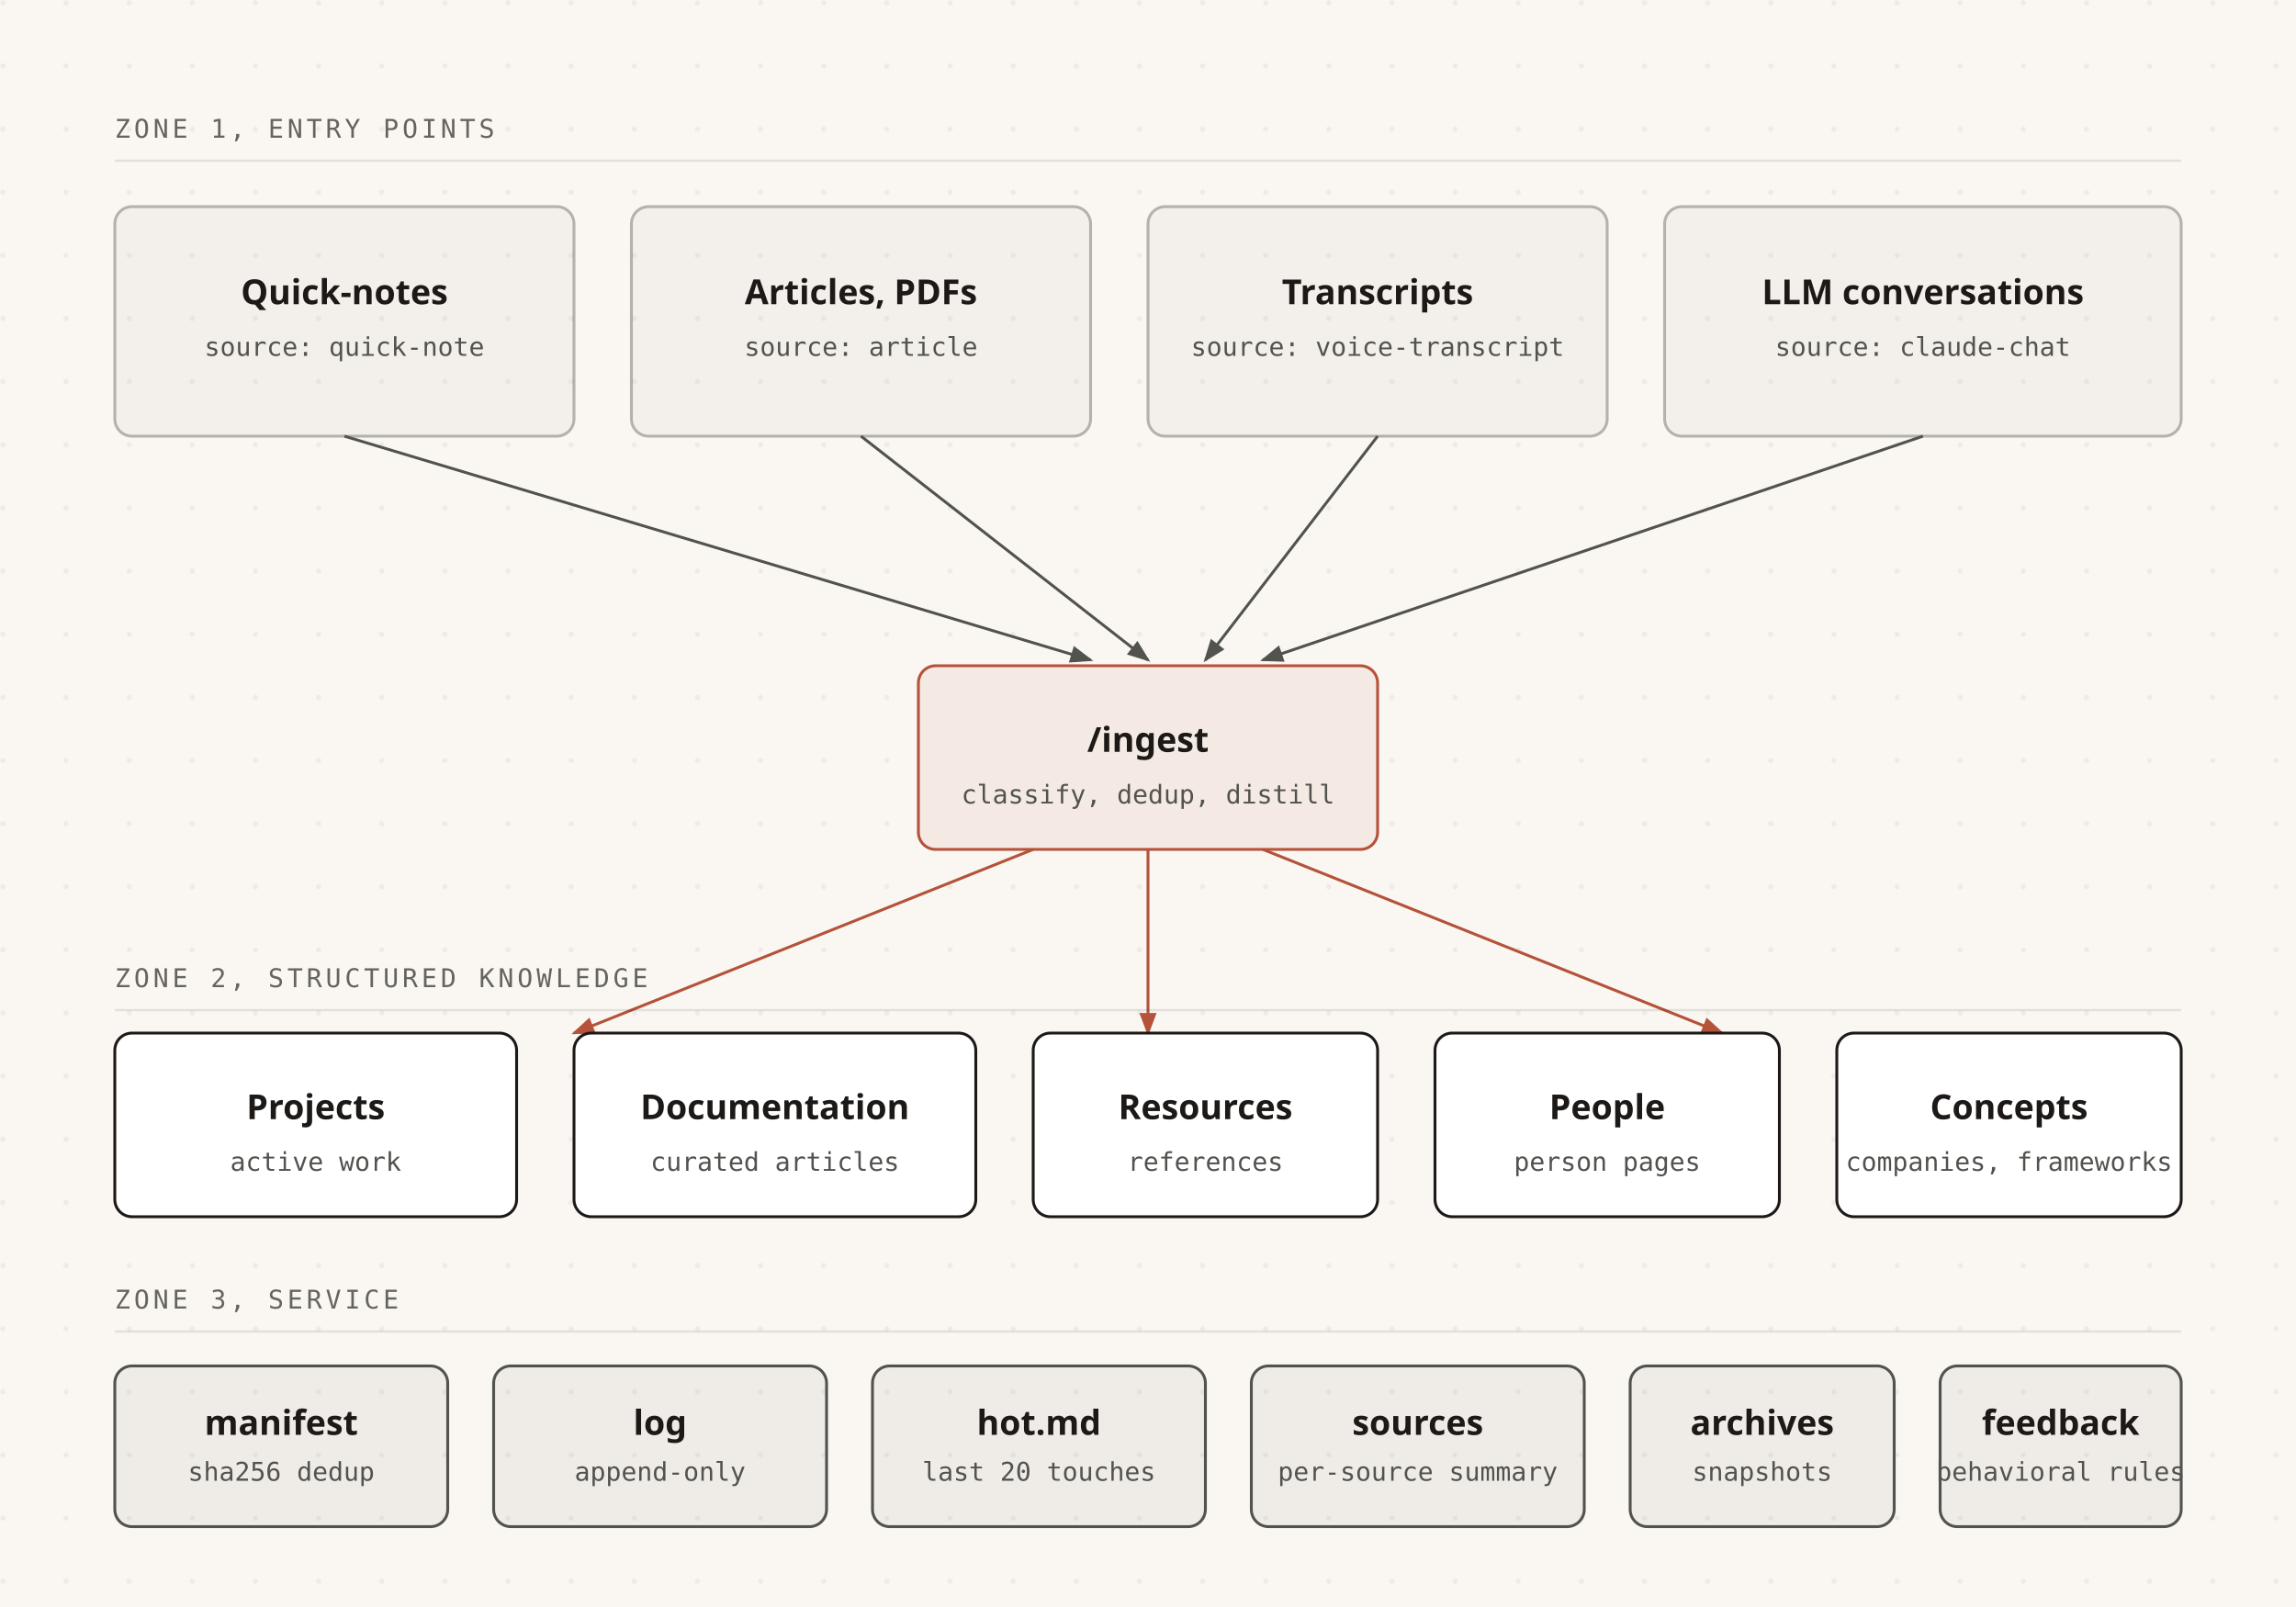
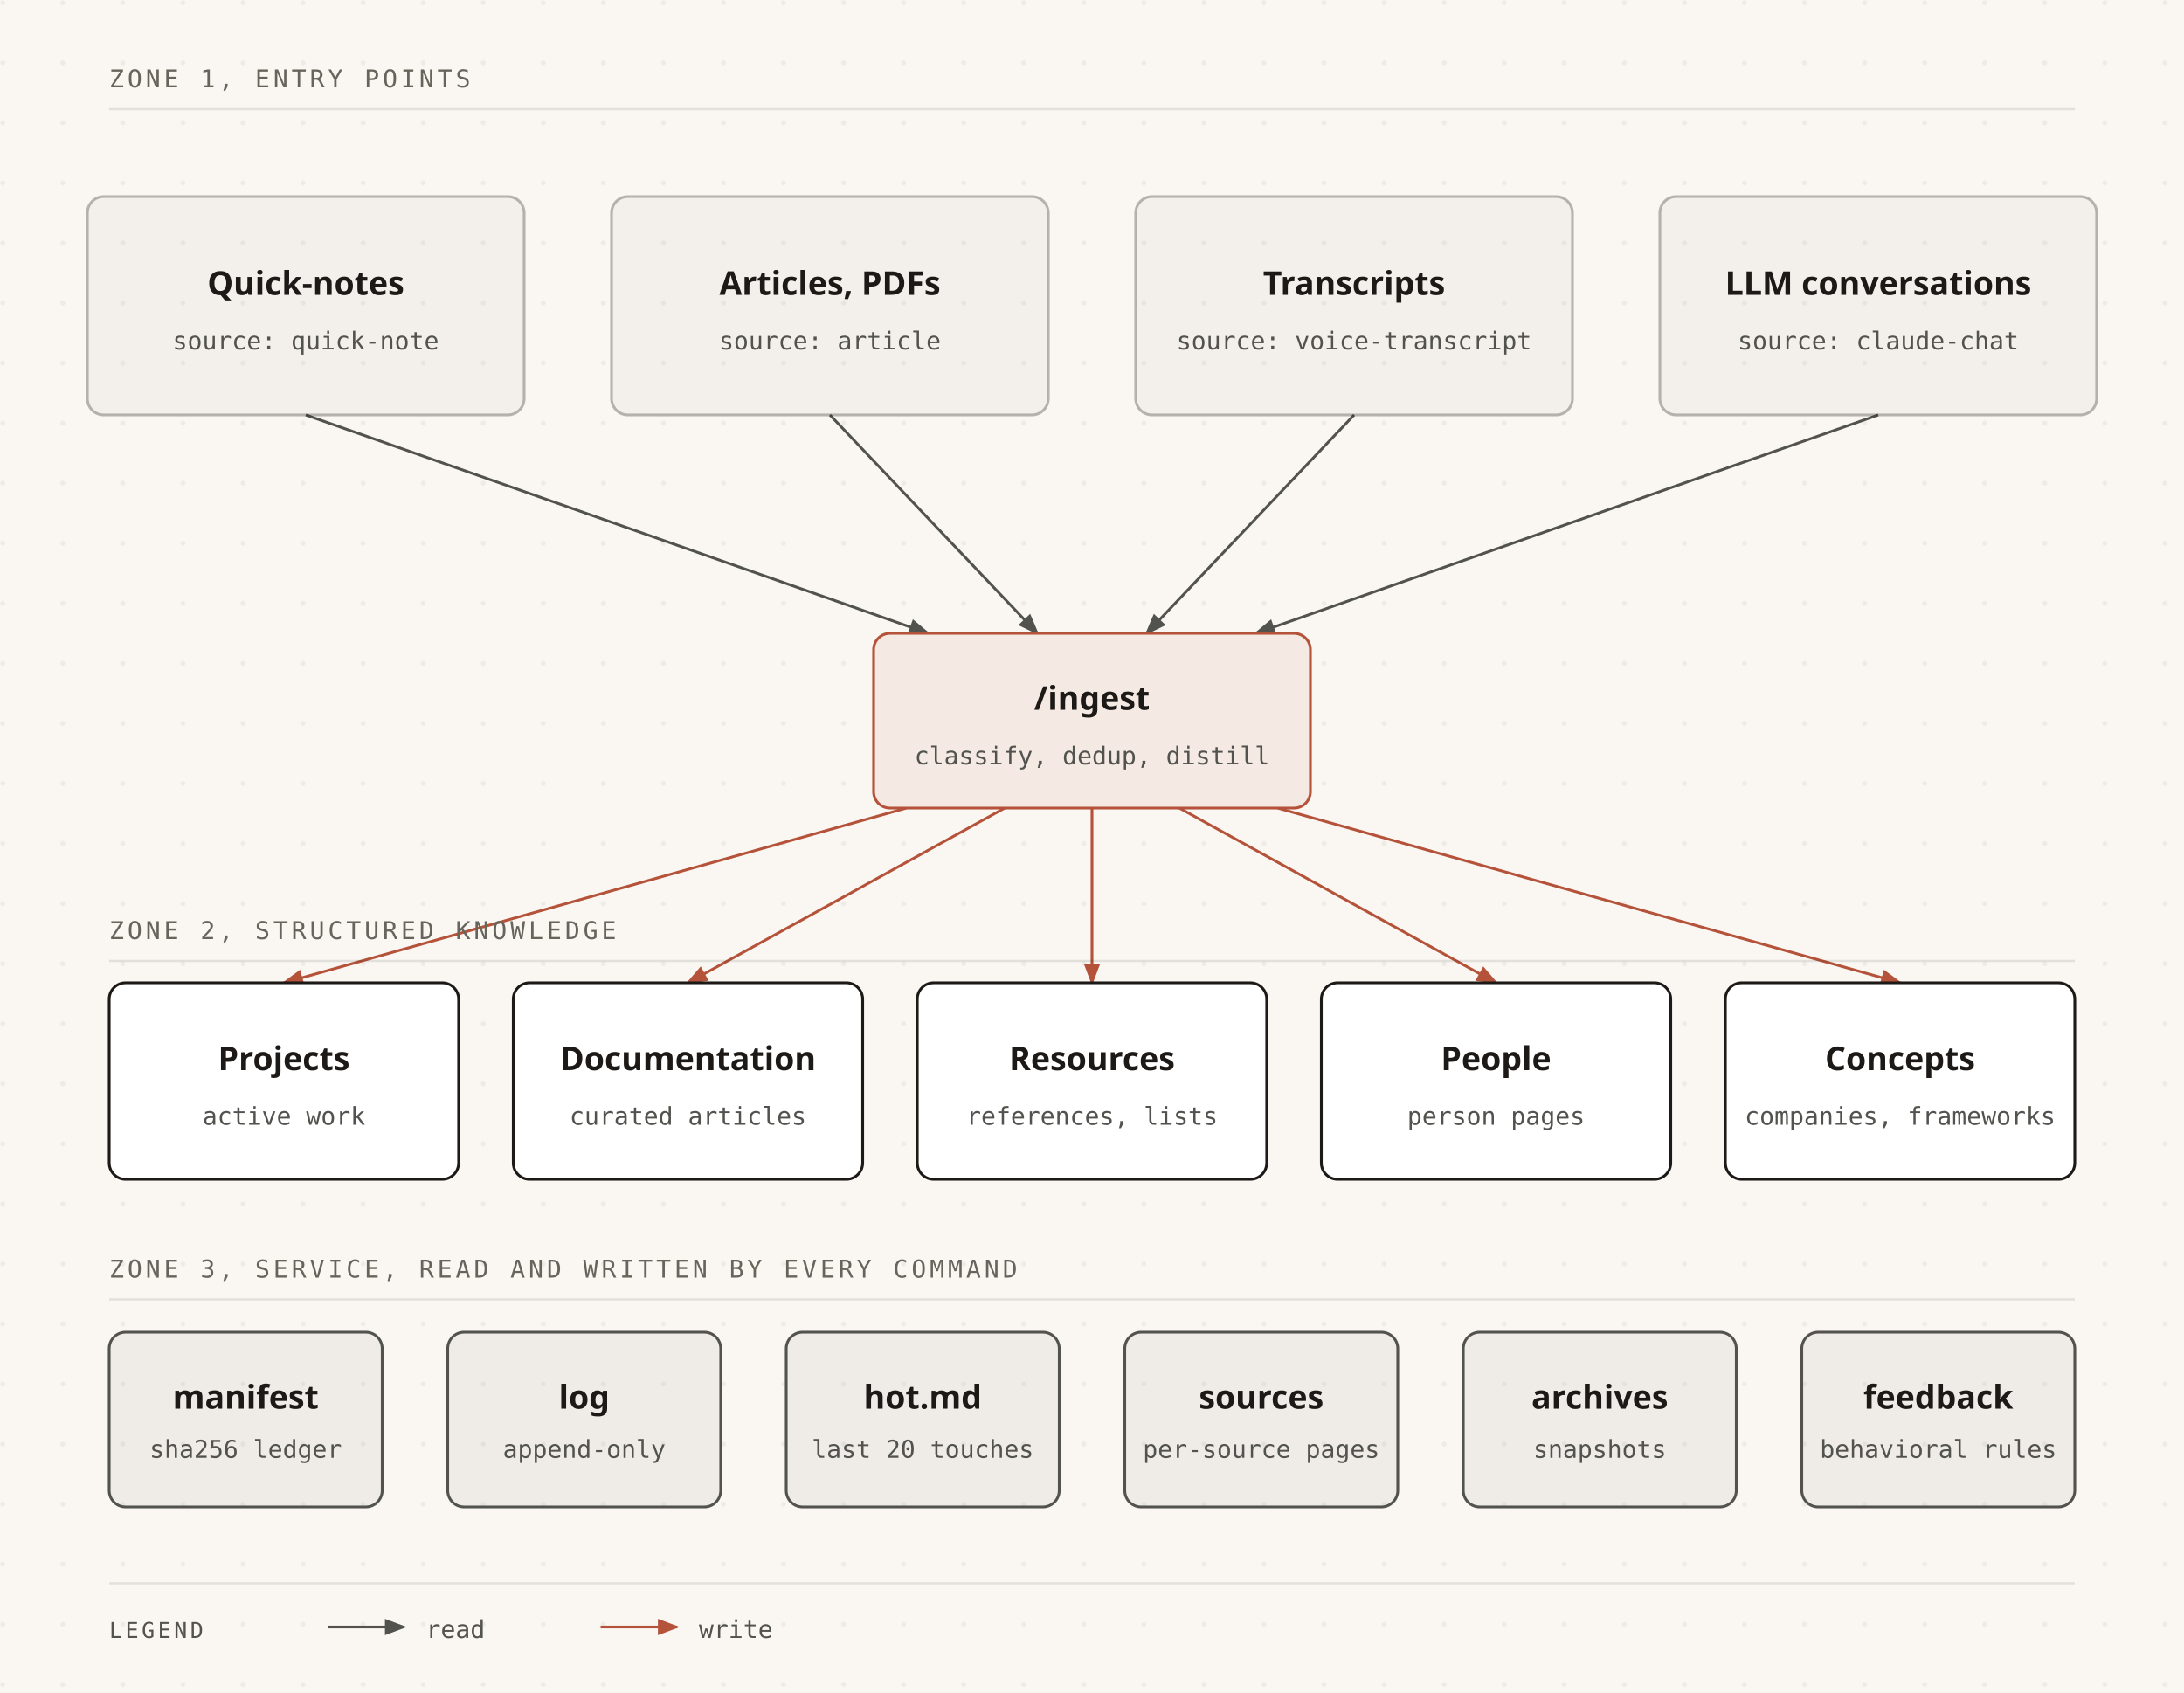
- <svg xmlns="http://www.w3.org/2000/svg" viewBox="0 0 800 560">
+ <svg xmlns="http://www.w3.org/2000/svg" viewBox="0 0 800 620">
  <defs>
-     <pattern id="dots" width="22" height="22" patternUnits="userSpaceOnUse">
+     <pattern id="dots-arch" width="22" height="22" patternUnits="userSpaceOnUse">
      <circle cx="1" cy="1" r="0.9" fill="rgba(11,13,11,0.10)" />
    </pattern>
    <marker id="arrow" markerWidth="8" markerHeight="6" refX="7" refY="3" orient="auto">
      <polygon points="0 0, 8 3, 0 6" fill="#52534e" />
    </marker>
    <marker id="arrow-accent" markerWidth="8" markerHeight="6" refX="7" refY="3" orient="auto">
      <polygon points="0 0, 8 3, 0 6" fill="#b5523a" />
    </marker>
  </defs>
  <rect width="100%" height="100%" fill="#faf7f2" />
-   <rect width="100%" height="100%" fill="url(#dots)" opacity="0.5" />
-   <text x="40" y="48" fill="#65655c" font-size="9" font-family="'Geist Mono', monospace" letter-spacing="0.14em">ZONE 1, ENTRY POINTS</text>
-   <line x1="40" y1="56" x2="760" y2="56" stroke="rgba(11,13,11,0.10)" stroke-width="0.8" />
-   <rect x="40" y="72" width="160" height="80" rx="6" fill="rgba(28,25,23,0.03)" stroke="rgba(28,25,23,0.30)" />
-   <text x="120" y="106" fill="#1c1917" font-size="12" font-weight="600" font-family="'Geist', sans-serif" text-anchor="middle">Quick-notes</text>
-   <text x="120" y="124" fill="#52534e" font-size="9" font-family="'Geist Mono', monospace" text-anchor="middle">source: quick-note</text>
-   <rect x="220" y="72" width="160" height="80" rx="6" fill="rgba(28,25,23,0.03)" stroke="rgba(28,25,23,0.30)" />
-   <text x="300" y="106" fill="#1c1917" font-size="12" font-weight="600" font-family="'Geist', sans-serif" text-anchor="middle">Articles, PDFs</text>
-   <text x="300" y="124" fill="#52534e" font-size="9" font-family="'Geist Mono', monospace" text-anchor="middle">source: article</text>
-   <rect x="400" y="72" width="160" height="80" rx="6" fill="rgba(28,25,23,0.03)" stroke="rgba(28,25,23,0.30)" />
-   <text x="480" y="106" fill="#1c1917" font-size="12" font-weight="600" font-family="'Geist', sans-serif" text-anchor="middle">Transcripts</text>
-   <text x="480" y="124" fill="#52534e" font-size="9" font-family="'Geist Mono', monospace" text-anchor="middle">source: voice-transcript</text>
-   <rect x="580" y="72" width="180" height="80" rx="6" fill="rgba(28,25,23,0.03)" stroke="rgba(28,25,23,0.30)" />
-   <text x="670" y="106" fill="#1c1917" font-size="12" font-weight="600" font-family="'Geist', sans-serif" text-anchor="middle">LLM conversations</text>
-   <text x="670" y="124" fill="#52534e" font-size="9" font-family="'Geist Mono', monospace" text-anchor="middle">source: claude-chat</text>
-   <path d="M 120 152 L 380 230" stroke="#52534e" stroke-width="1" fill="none" marker-end="url(#arrow)" />
-   <path d="M 300 152 L 400 230" stroke="#52534e" stroke-width="1" fill="none" marker-end="url(#arrow)" />
-   <path d="M 480 152 L 420 230" stroke="#52534e" stroke-width="1" fill="none" marker-end="url(#arrow)" />
-   <path d="M 670 152 L 440 230" stroke="#52534e" stroke-width="1" fill="none" marker-end="url(#arrow)" />
+   <rect width="100%" height="100%" fill="url(#dots-arch)" opacity="0.5" />
+   <text x="40" y="32" fill="#65655c" font-size="9" font-family="'Geist Mono', monospace" letter-spacing="0.14em">ZONE 1, ENTRY POINTS</text>
+   <line x1="40" y1="40" x2="760" y2="40" stroke="rgba(11,13,11,0.10)" stroke-width="0.8" />
+   <path d="M 112 152 L 340 232" stroke="#52534e" stroke-width="1" fill="none" marker-end="url(#arrow)" />
+   <path d="M 304 152 L 380 232" stroke="#52534e" stroke-width="1" fill="none" marker-end="url(#arrow)" />
+   <path d="M 496 152 L 420 232" stroke="#52534e" stroke-width="1" fill="none" marker-end="url(#arrow)" />
+   <path d="M 688 152 L 460 232" stroke="#52534e" stroke-width="1" fill="none" marker-end="url(#arrow)" />
+   <path d="M 332 296 L 104 360" stroke="#b5523a" stroke-width="1" fill="none" marker-end="url(#arrow-accent)" />
+   <path d="M 368 296 L 252 360" stroke="#b5523a" stroke-width="1" fill="none" marker-end="url(#arrow-accent)" />
+   <path d="M 400 296 L 400 360" stroke="#b5523a" stroke-width="1" fill="none" marker-end="url(#arrow-accent)" />
+   <path d="M 432 296 L 548 360" stroke="#b5523a" stroke-width="1" fill="none" marker-end="url(#arrow-accent)" />
+   <path d="M 468 296 L 696 360" stroke="#b5523a" stroke-width="1" fill="none" marker-end="url(#arrow-accent)" />
+   <rect x="32" y="72" width="160" height="80" rx="6" fill="rgba(28,25,23,0.03)" stroke="rgba(28,25,23,0.30)" />
+   <text x="112" y="108" fill="#1c1917" font-size="12" font-weight="600" font-family="'Geist', sans-serif" text-anchor="middle">Quick-notes</text>
+   <text x="112" y="128" fill="#52534e" font-size="9" font-family="'Geist Mono', monospace" text-anchor="middle">source: quick-note</text>
+   <rect x="224" y="72" width="160" height="80" rx="6" fill="rgba(28,25,23,0.03)" stroke="rgba(28,25,23,0.30)" />
+   <text x="304" y="108" fill="#1c1917" font-size="12" font-weight="600" font-family="'Geist', sans-serif" text-anchor="middle">Articles, PDFs</text>
+   <text x="304" y="128" fill="#52534e" font-size="9" font-family="'Geist Mono', monospace" text-anchor="middle">source: article</text>
+   <rect x="416" y="72" width="160" height="80" rx="6" fill="rgba(28,25,23,0.03)" stroke="rgba(28,25,23,0.30)" />
+   <text x="496" y="108" fill="#1c1917" font-size="12" font-weight="600" font-family="'Geist', sans-serif" text-anchor="middle">Transcripts</text>
+   <text x="496" y="128" fill="#52534e" font-size="9" font-family="'Geist Mono', monospace" text-anchor="middle">source: voice-transcript</text>
+   <rect x="608" y="72" width="160" height="80" rx="6" fill="rgba(28,25,23,0.03)" stroke="rgba(28,25,23,0.30)" />
+   <text x="688" y="108" fill="#1c1917" font-size="12" font-weight="600" font-family="'Geist', sans-serif" text-anchor="middle">LLM conversations</text>
+   <text x="688" y="128" fill="#52534e" font-size="9" font-family="'Geist Mono', monospace" text-anchor="middle">source: claude-chat</text>
  <rect x="320" y="232" width="160" height="64" rx="6" fill="#faf7f2" />
  <rect x="320" y="232" width="160" height="64" rx="6" fill="rgba(181,82,58,0.08)" stroke="#b5523a" />
-   <text x="400" y="262" fill="#1c1917" font-size="12" font-weight="600" font-family="'Geist', sans-serif" text-anchor="middle">/ingest</text>
+   <text x="400" y="260" fill="#1c1917" font-size="12" font-weight="600" font-family="'Geist', sans-serif" text-anchor="middle">/ingest</text>
  <text x="400" y="280" fill="#52534e" font-size="9" font-family="'Geist Mono', monospace" text-anchor="middle">classify, dedup, distill</text>
-   <path d="M 360 296 L 200 360" stroke="#b5523a" stroke-width="1" fill="none" marker-end="url(#arrow-accent)" />
-   <path d="M 400 296 L 400 360" stroke="#b5523a" stroke-width="1" fill="none" marker-end="url(#arrow-accent)" />
-   <path d="M 440 296 L 600 360" stroke="#b5523a" stroke-width="1" fill="none" marker-end="url(#arrow-accent)" />
  <text x="40" y="344" fill="#65655c" font-size="9" font-family="'Geist Mono', monospace" letter-spacing="0.14em">ZONE 2, STRUCTURED KNOWLEDGE</text>
  <line x1="40" y1="352" x2="760" y2="352" stroke="rgba(11,13,11,0.10)" stroke-width="0.8" />
-   <rect x="40" y="360" width="140" height="64" rx="6" fill="#ffffff" stroke="#1c1917" />
-   <text x="110" y="390" fill="#1c1917" font-size="12" font-weight="600" font-family="'Geist', sans-serif" text-anchor="middle">Projects</text>
-   <text x="110" y="408" fill="#52534e" font-size="9" font-family="'Geist Mono', monospace" text-anchor="middle">active work</text>
-   <rect x="200" y="360" width="140" height="64" rx="6" fill="#ffffff" stroke="#1c1917" />
-   <text x="270" y="390" fill="#1c1917" font-size="12" font-weight="600" font-family="'Geist', sans-serif" text-anchor="middle">Documentation</text>
-   <text x="270" y="408" fill="#52534e" font-size="9" font-family="'Geist Mono', monospace" text-anchor="middle">curated articles</text>
-   <rect x="360" y="360" width="120" height="64" rx="6" fill="#ffffff" stroke="#1c1917" />
-   <text x="420" y="390" fill="#1c1917" font-size="12" font-weight="600" font-family="'Geist', sans-serif" text-anchor="middle">Resources</text>
-   <text x="420" y="408" fill="#52534e" font-size="9" font-family="'Geist Mono', monospace" text-anchor="middle">references</text>
-   <rect x="500" y="360" width="120" height="64" rx="6" fill="#ffffff" stroke="#1c1917" />
-   <text x="560" y="390" fill="#1c1917" font-size="12" font-weight="600" font-family="'Geist', sans-serif" text-anchor="middle">People</text>
-   <text x="560" y="408" fill="#52534e" font-size="9" font-family="'Geist Mono', monospace" text-anchor="middle">person pages</text>
-   <rect x="640" y="360" width="120" height="64" rx="6" fill="#ffffff" stroke="#1c1917" />
-   <text x="700" y="390" fill="#1c1917" font-size="12" font-weight="600" font-family="'Geist', sans-serif" text-anchor="middle">Concepts</text>
-   <text x="700" y="408" fill="#52534e" font-size="9" font-family="'Geist Mono', monospace" text-anchor="middle">companies, frameworks</text>
-   <text x="40" y="456" fill="#65655c" font-size="9" font-family="'Geist Mono', monospace" letter-spacing="0.14em">ZONE 3, SERVICE</text>
-   <line x1="40" y1="464" x2="760" y2="464" stroke="rgba(11,13,11,0.10)" stroke-width="0.8" />
-   <rect x="40" y="476" width="116" height="56" rx="6" fill="rgba(28,25,23,0.05)" stroke="#52534e" />
-   <text x="98" y="500" fill="#1c1917" font-size="12" font-weight="600" font-family="'Geist', sans-serif" text-anchor="middle">manifest</text>
-   <text x="98" y="516" fill="#52534e" font-size="9" font-family="'Geist Mono', monospace" text-anchor="middle">sha256 dedup</text>
-   <rect x="172" y="476" width="116" height="56" rx="6" fill="rgba(28,25,23,0.05)" stroke="#52534e" />
-   <text x="230" y="500" fill="#1c1917" font-size="12" font-weight="600" font-family="'Geist', sans-serif" text-anchor="middle">log</text>
-   <text x="230" y="516" fill="#52534e" font-size="9" font-family="'Geist Mono', monospace" text-anchor="middle">append-only</text>
-   <rect x="304" y="476" width="116" height="56" rx="6" fill="rgba(28,25,23,0.05)" stroke="#52534e" />
-   <text x="362" y="500" fill="#1c1917" font-size="12" font-weight="600" font-family="'Geist', sans-serif" text-anchor="middle">hot.md</text>
-   <text x="362" y="516" fill="#52534e" font-size="9" font-family="'Geist Mono', monospace" text-anchor="middle">last 20 touches</text>
-   <rect x="436" y="476" width="116" height="56" rx="6" fill="rgba(28,25,23,0.05)" stroke="#52534e" />
-   <text x="494" y="500" fill="#1c1917" font-size="12" font-weight="600" font-family="'Geist', sans-serif" text-anchor="middle">sources</text>
-   <text x="494" y="516" fill="#52534e" font-size="9" font-family="'Geist Mono', monospace" text-anchor="middle">per-source summary</text>
-   <rect x="568" y="476" width="92" height="56" rx="6" fill="rgba(28,25,23,0.05)" stroke="#52534e" />
-   <text x="614" y="500" fill="#1c1917" font-size="12" font-weight="600" font-family="'Geist', sans-serif" text-anchor="middle">archives</text>
-   <text x="614" y="516" fill="#52534e" font-size="9" font-family="'Geist Mono', monospace" text-anchor="middle">snapshots</text>
-   <rect x="676" y="476" width="84" height="56" rx="6" fill="rgba(28,25,23,0.05)" stroke="#52534e" />
-   <text x="718" y="500" fill="#1c1917" font-size="12" font-weight="600" font-family="'Geist', sans-serif" text-anchor="middle">feedback</text>
-   <text x="718" y="516" fill="#52534e" font-size="9" font-family="'Geist Mono', monospace" text-anchor="middle">behavioral rules</text>
+   <rect x="40" y="360" width="128" height="72" rx="6" fill="#ffffff" stroke="#1c1917" />
+   <text x="104" y="392" fill="#1c1917" font-size="12" font-weight="600" font-family="'Geist', sans-serif" text-anchor="middle">Projects</text>
+   <text x="104" y="412" fill="#52534e" font-size="9" font-family="'Geist Mono', monospace" text-anchor="middle">active work</text>
+   <rect x="188" y="360" width="128" height="72" rx="6" fill="#ffffff" stroke="#1c1917" />
+   <text x="252" y="392" fill="#1c1917" font-size="12" font-weight="600" font-family="'Geist', sans-serif" text-anchor="middle">Documentation</text>
+   <text x="252" y="412" fill="#52534e" font-size="9" font-family="'Geist Mono', monospace" text-anchor="middle">curated articles</text>
+   <rect x="336" y="360" width="128" height="72" rx="6" fill="#ffffff" stroke="#1c1917" />
+   <text x="400" y="392" fill="#1c1917" font-size="12" font-weight="600" font-family="'Geist', sans-serif" text-anchor="middle">Resources</text>
+   <text x="400" y="412" fill="#52534e" font-size="9" font-family="'Geist Mono', monospace" text-anchor="middle">references, lists</text>
+   <rect x="484" y="360" width="128" height="72" rx="6" fill="#ffffff" stroke="#1c1917" />
+   <text x="548" y="392" fill="#1c1917" font-size="12" font-weight="600" font-family="'Geist', sans-serif" text-anchor="middle">People</text>
+   <text x="548" y="412" fill="#52534e" font-size="9" font-family="'Geist Mono', monospace" text-anchor="middle">person pages</text>
+   <rect x="632" y="360" width="128" height="72" rx="6" fill="#ffffff" stroke="#1c1917" />
+   <text x="696" y="392" fill="#1c1917" font-size="12" font-weight="600" font-family="'Geist', sans-serif" text-anchor="middle">Concepts</text>
+   <text x="696" y="412" fill="#52534e" font-size="9" font-family="'Geist Mono', monospace" text-anchor="middle">companies, frameworks</text>
+   <text x="40" y="468" fill="#65655c" font-size="9" font-family="'Geist Mono', monospace" letter-spacing="0.14em">ZONE 3, SERVICE, READ AND WRITTEN BY EVERY COMMAND</text>
+   <line x1="40" y1="476" x2="760" y2="476" stroke="rgba(11,13,11,0.10)" stroke-width="0.8" />
+   <rect x="40" y="488" width="100" height="64" rx="6" fill="rgba(28,25,23,0.05)" stroke="#52534e" />
+   <text x="90" y="516" fill="#1c1917" font-size="12" font-weight="600" font-family="'Geist', sans-serif" text-anchor="middle">manifest</text>
+   <text x="90" y="534" fill="#52534e" font-size="9" font-family="'Geist Mono', monospace" text-anchor="middle">sha256 ledger</text>
+   <rect x="164" y="488" width="100" height="64" rx="6" fill="rgba(28,25,23,0.05)" stroke="#52534e" />
+   <text x="214" y="516" fill="#1c1917" font-size="12" font-weight="600" font-family="'Geist', sans-serif" text-anchor="middle">log</text>
+   <text x="214" y="534" fill="#52534e" font-size="9" font-family="'Geist Mono', monospace" text-anchor="middle">append-only</text>
+   <rect x="288" y="488" width="100" height="64" rx="6" fill="rgba(28,25,23,0.05)" stroke="#52534e" />
+   <text x="338" y="516" fill="#1c1917" font-size="12" font-weight="600" font-family="'Geist', sans-serif" text-anchor="middle">hot.md</text>
+   <text x="338" y="534" fill="#52534e" font-size="9" font-family="'Geist Mono', monospace" text-anchor="middle">last 20 touches</text>
+   <rect x="412" y="488" width="100" height="64" rx="6" fill="rgba(28,25,23,0.05)" stroke="#52534e" />
+   <text x="462" y="516" fill="#1c1917" font-size="12" font-weight="600" font-family="'Geist', sans-serif" text-anchor="middle">sources</text>
+   <text x="462" y="534" fill="#52534e" font-size="9" font-family="'Geist Mono', monospace" text-anchor="middle">per-source pages</text>
+   <rect x="536" y="488" width="100" height="64" rx="6" fill="rgba(28,25,23,0.05)" stroke="#52534e" />
+   <text x="586" y="516" fill="#1c1917" font-size="12" font-weight="600" font-family="'Geist', sans-serif" text-anchor="middle">archives</text>
+   <text x="586" y="534" fill="#52534e" font-size="9" font-family="'Geist Mono', monospace" text-anchor="middle">snapshots</text>
+   <rect x="660" y="488" width="100" height="64" rx="6" fill="rgba(28,25,23,0.05)" stroke="#52534e" />
+   <text x="710" y="516" fill="#1c1917" font-size="12" font-weight="600" font-family="'Geist', sans-serif" text-anchor="middle">feedback</text>
+   <text x="710" y="534" fill="#52534e" font-size="9" font-family="'Geist Mono', monospace" text-anchor="middle">behavioral rules</text>
+   <line x1="40" y1="580" x2="760" y2="580" stroke="rgba(11,13,11,0.10)" stroke-width="0.8" />
+   <text x="40" y="600" fill="#52534e" font-size="8" font-family="'Geist Mono', monospace" letter-spacing="0.14em">LEGEND</text>
+   <line x1="120" y1="596" x2="148" y2="596" stroke="#52534e" stroke-width="1" marker-end="url(#arrow)" />
+   <text x="156" y="600" fill="#52534e" font-size="9" font-family="'Geist Mono', monospace">read</text>
+   <line x1="220" y1="596" x2="248" y2="596" stroke="#b5523a" stroke-width="1" marker-end="url(#arrow-accent)" />
+   <text x="256" y="600" fill="#52534e" font-size="9" font-family="'Geist Mono', monospace">write</text>
</svg>
